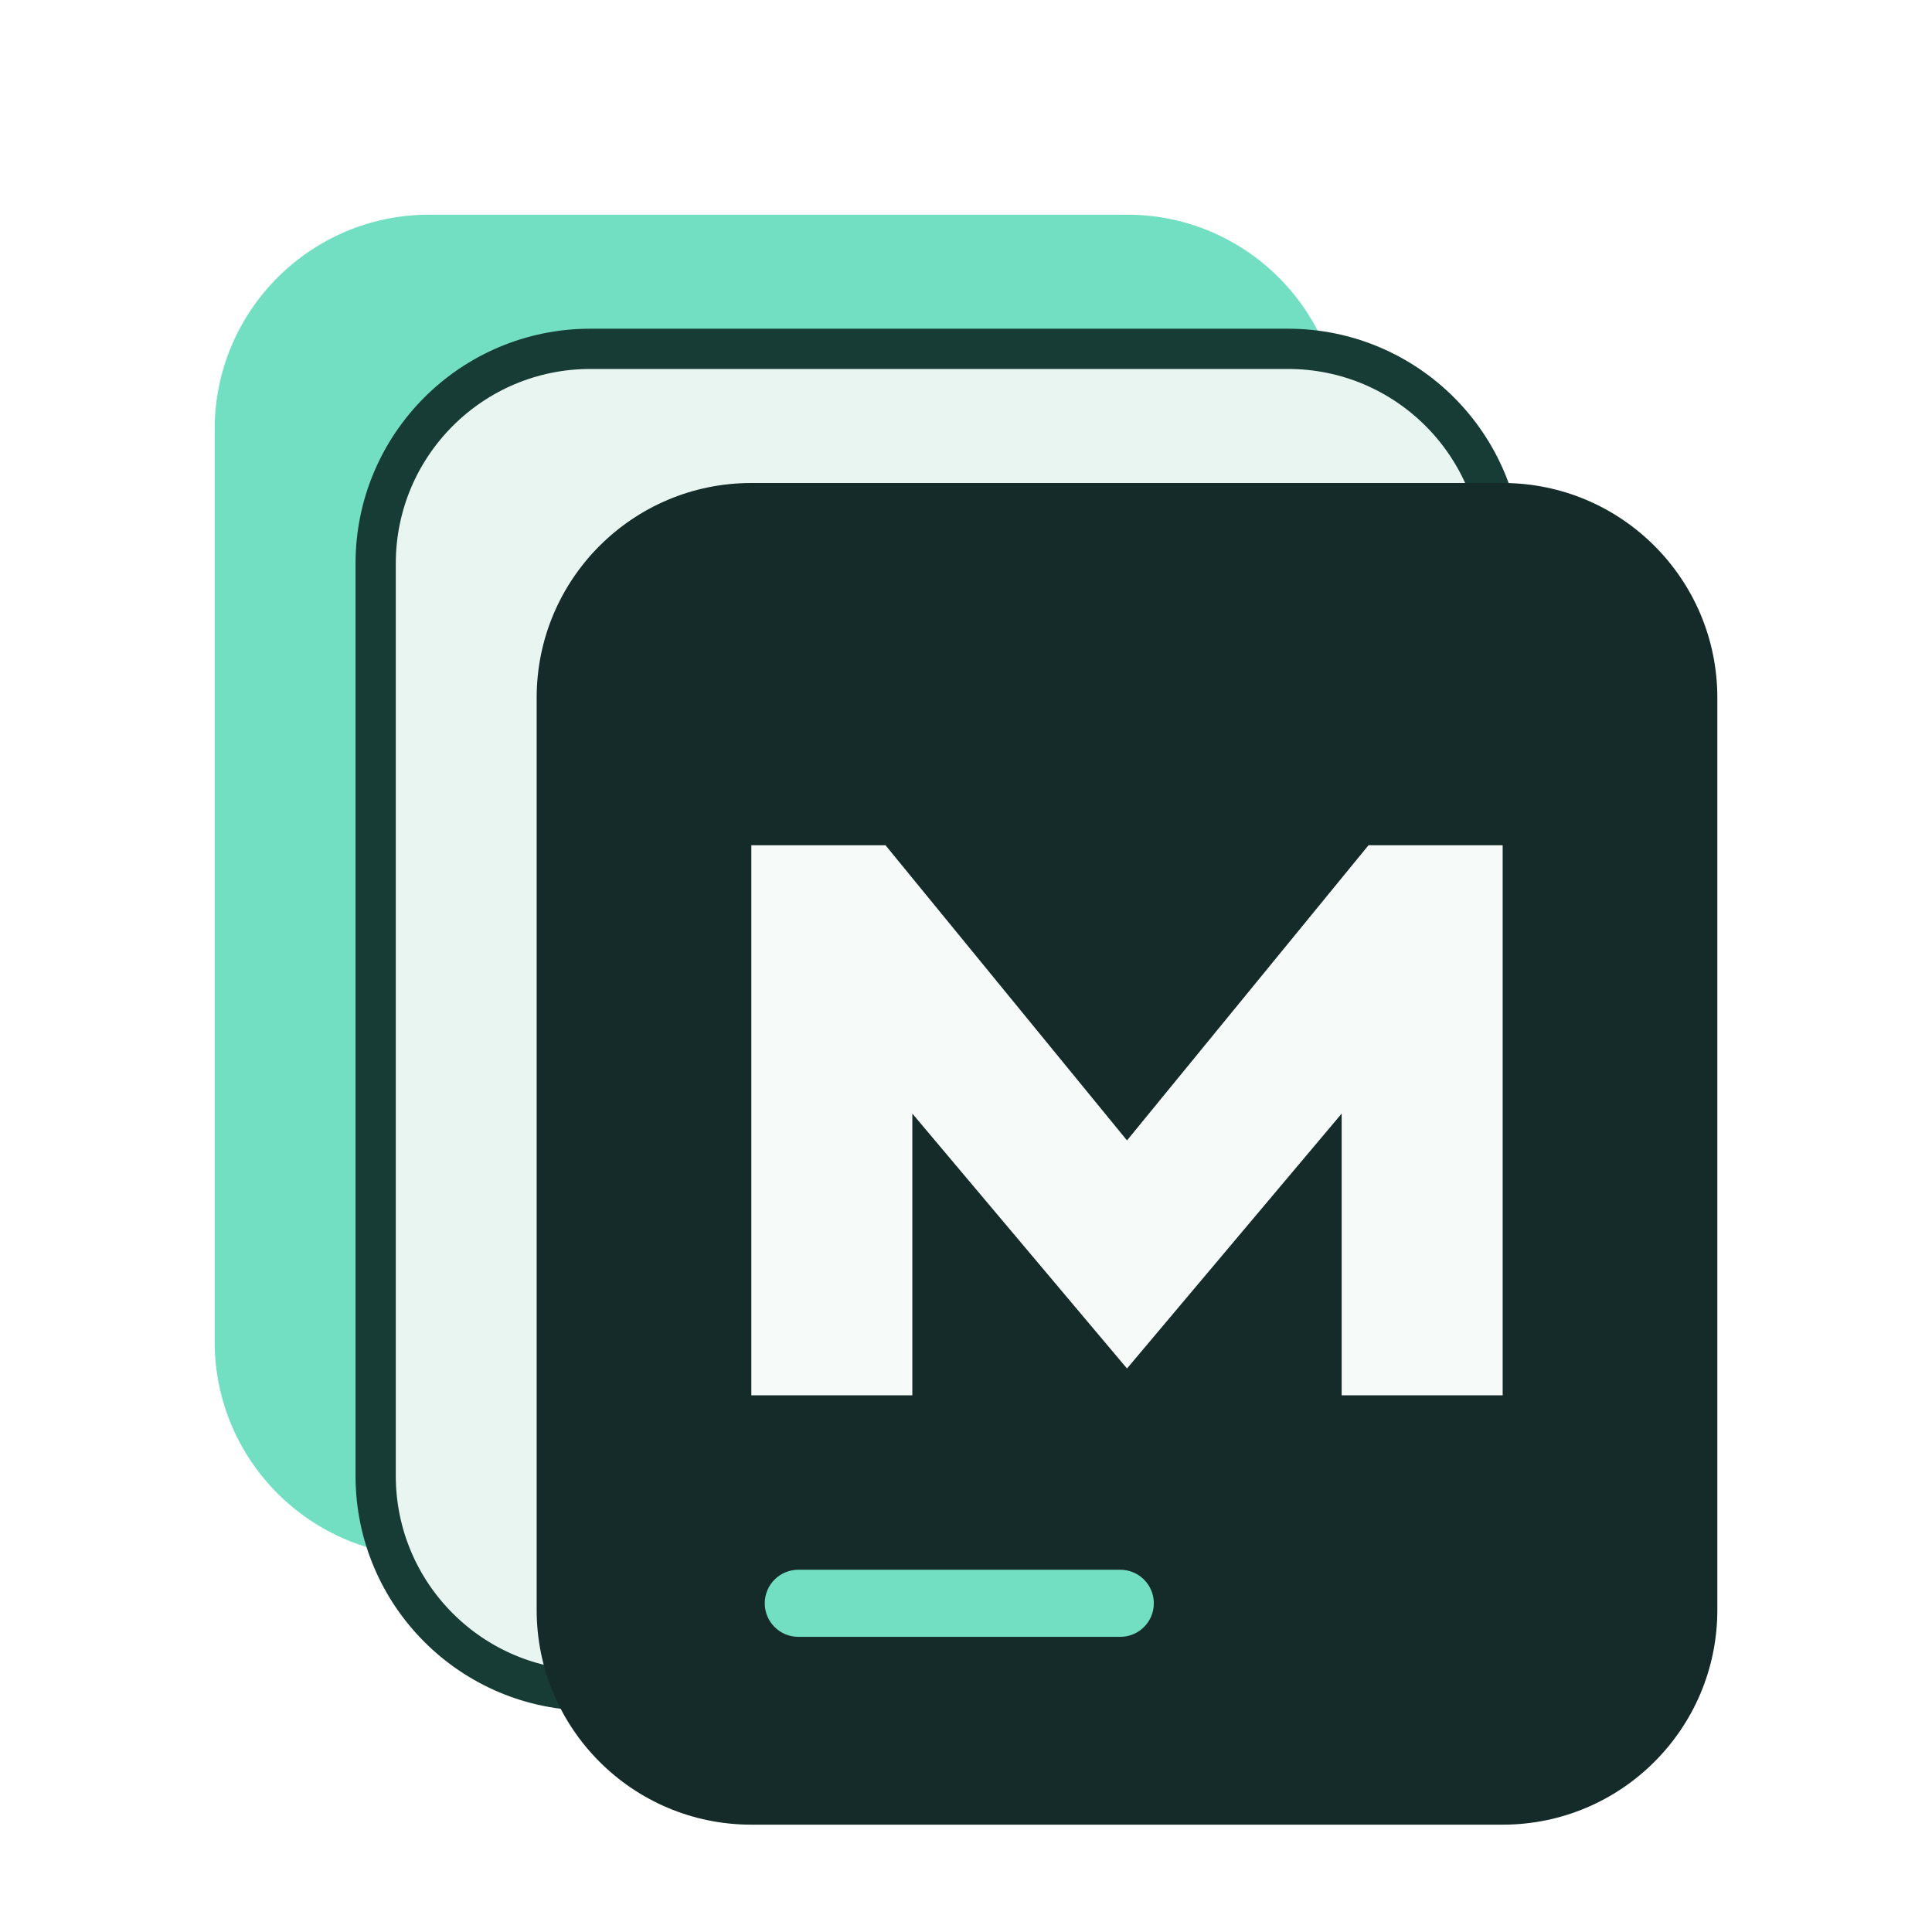
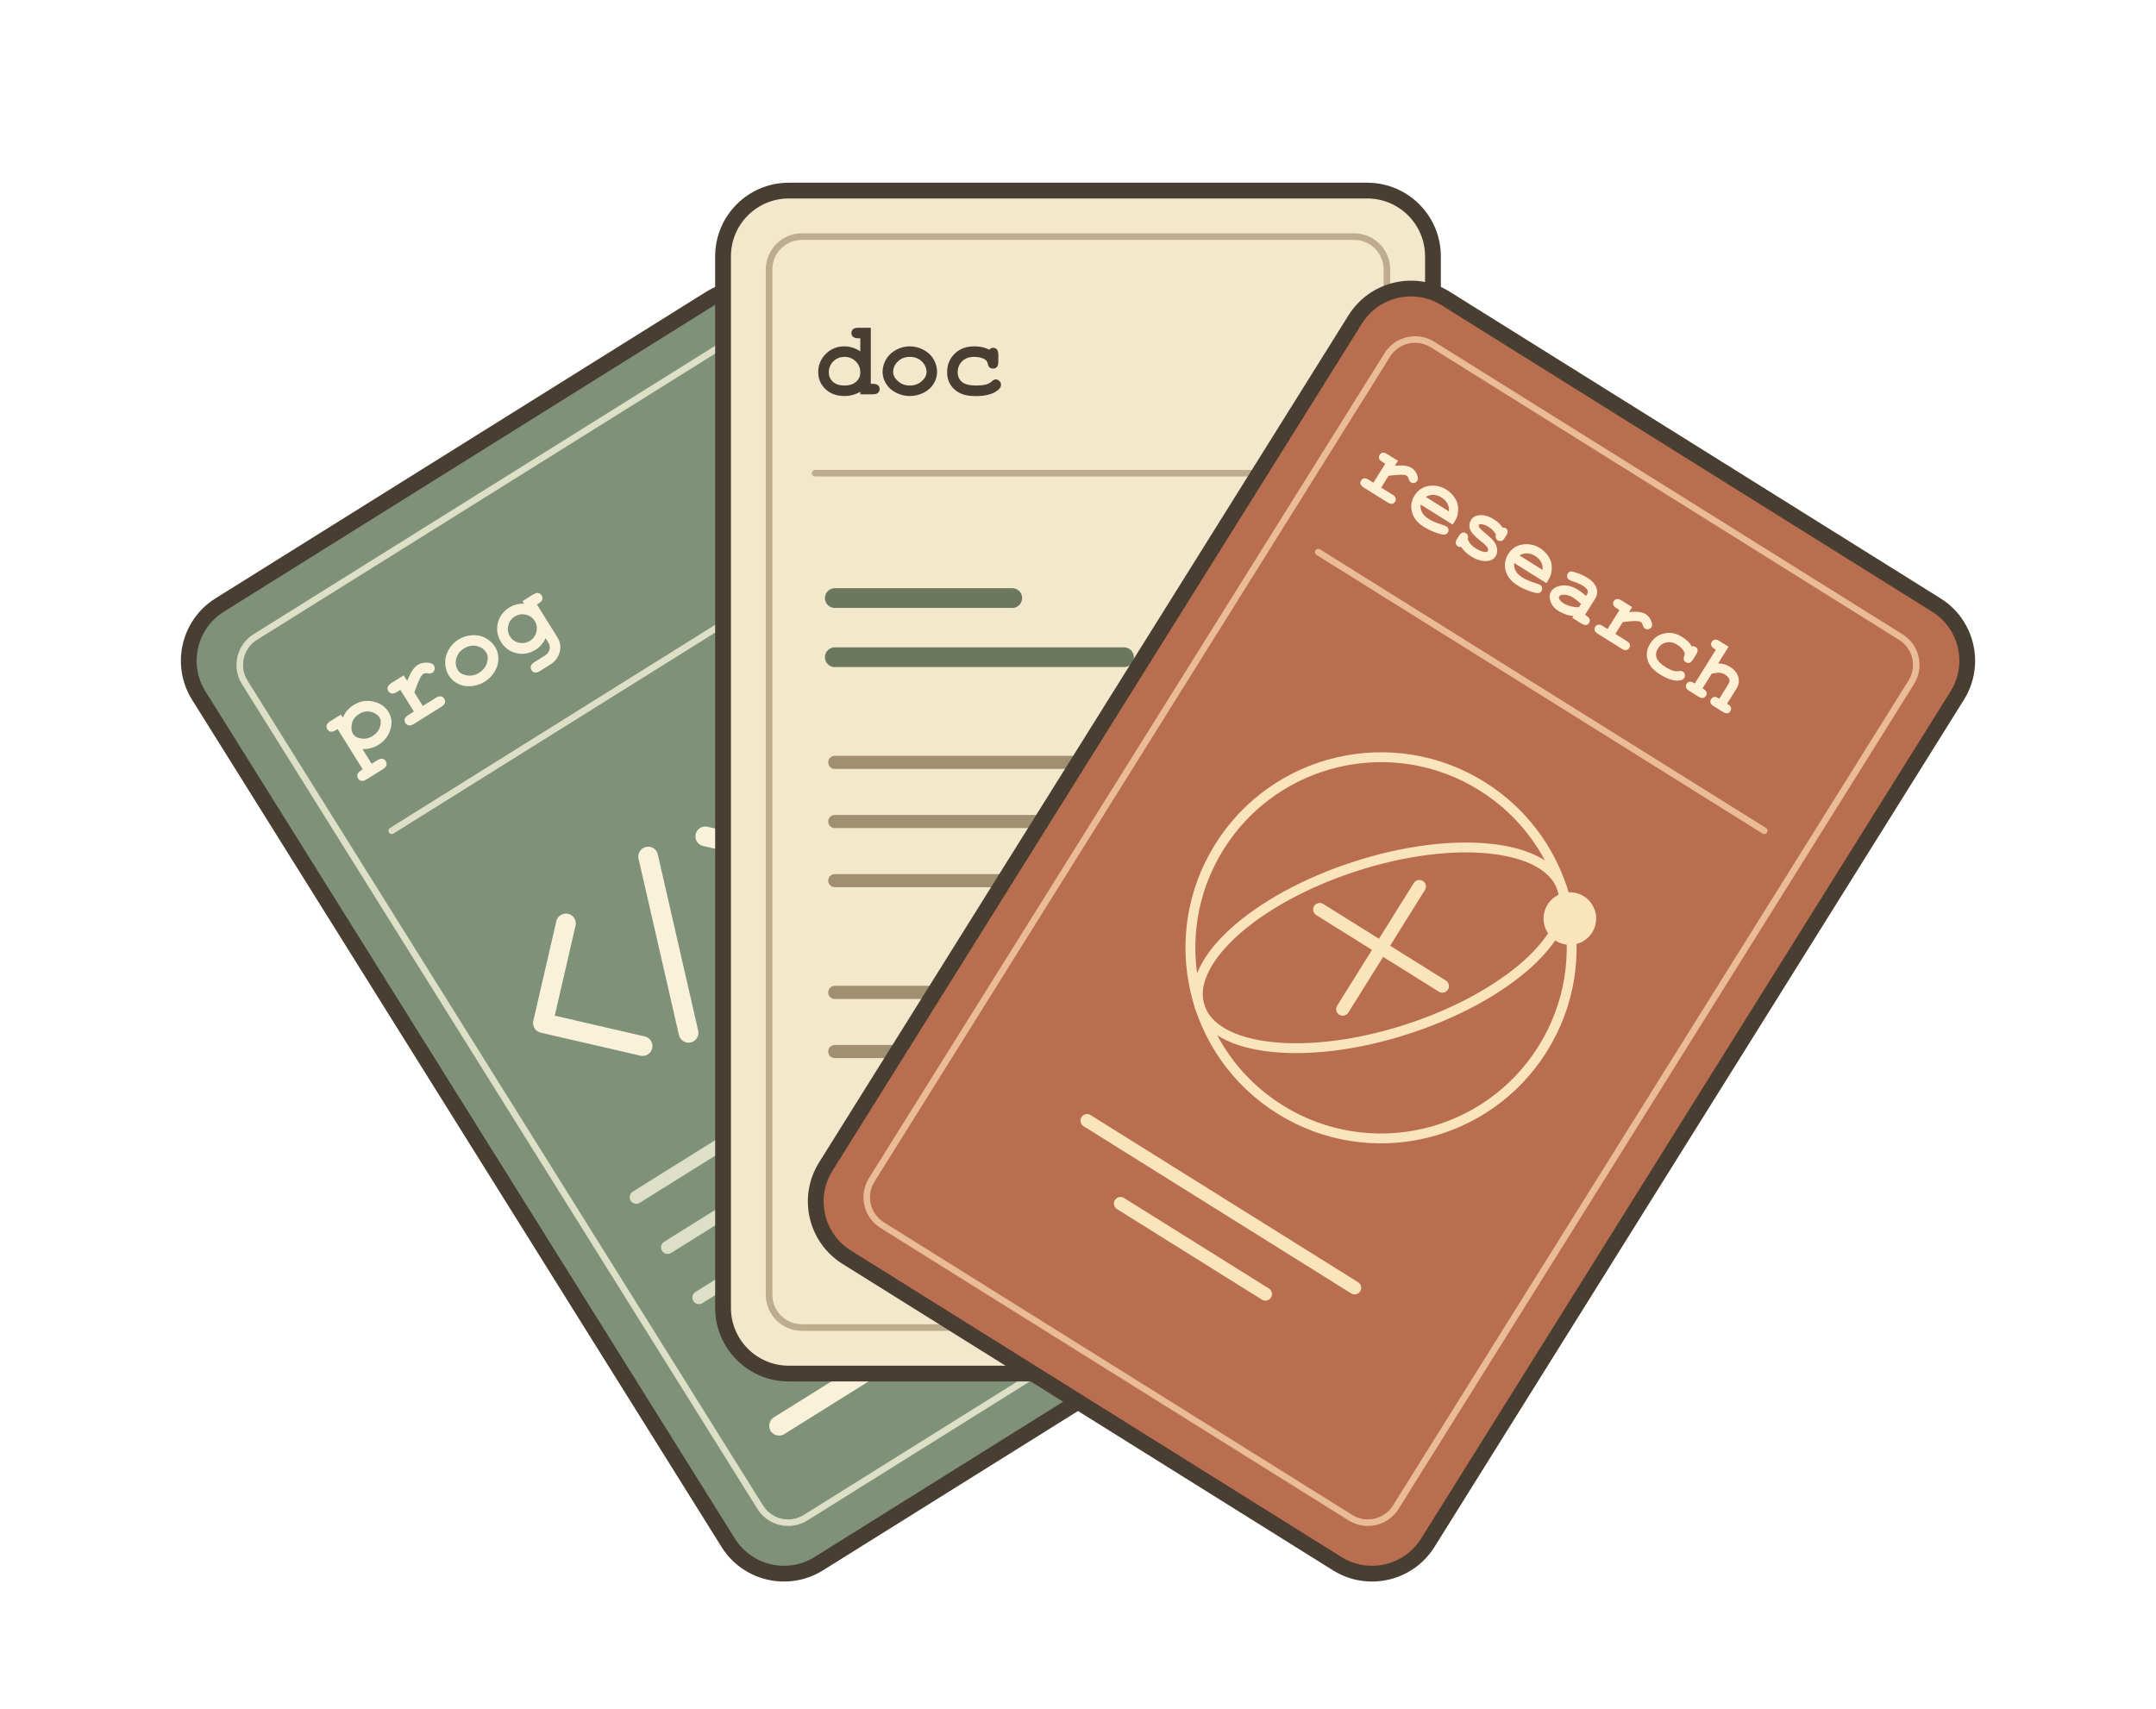
- <svg xmlns="http://www.w3.org/2000/svg" viewBox="0 0 144 144" fill="none" role="img" aria-labelledby="title desc">
-   <rect x="16" y="16" width="84" height="100" rx="16" fill="#72DFC2" />
-   <rect x="28" y="26" width="84" height="100" rx="16" fill="#E8F5F0" stroke="#173B35" stroke-width="3" />
-   <rect x="40" y="36" width="88" height="100" rx="16" fill="#142B29" />
-   <path d="M56 104V63H66L84 85L102 63H112V104H100V83L84 102L68 83V104Z" fill="#F6FAF8" />
-   <rect x="57" y="117" width="29" height="5" rx="2.5" fill="#72DFC2" />
+ <svg xmlns="http://www.w3.org/2000/svg" viewBox="0 0 328 260" fill="none" role="img" aria-labelledby="title desc">
+   <g stroke="#493E32" stroke-width="2.4" stroke-linecap="round" stroke-linejoin="round">
+     <g transform="rotate(-32 164 218)">
+       <rect x="110" y="42" width="108" height="172" rx="10" fill="#80917A" />
+       <rect x="117" y="49" width="94" height="158" rx="5" stroke="#DDE0C6" stroke-width="1" />
+       <path transform="translate(124 73)" d="M2.81 -0.88L2.81 1.74L3.77 1.74Q4.35 1.74 4.60 1.96Q4.84 2.19 4.84 2.55Q4.84 2.90 4.60 3.12Q4.35 3.34 3.77 3.34L0.94 3.34Q0.36 3.34 0.11 3.12Q-0.13 2.90 -0.13 2.55Q-0.13 2.19 0.12 1.96Q0.37 1.74 0.94 1.74L1.21 1.74L1.21 -5.49L0.94 -5.49Q0.36 -5.49 0.11 -5.71Q-0.13 -5.94 -0.13 -6.30Q-0.13 -6.65 0.11 -6.87Q0.36 -7.09 0.94 -7.09L2.81 -7.09L2.81 -6.55Q3.38 -6.93 3.98 -7.12Q4.58 -7.30 5.21 -7.30Q6.85 -7.30 8.01 -6.19Q9.16 -5.08 9.16 -3.64Q9.16 -2.05 7.80 -1.02Q6.66 -0.16 5.23 -0.16Q4.61 -0.16 4.01 -0.34Q3.41 -0.52 2.81 -0.88ZM7.56 -3.63Q7.56 -3.97 7.30 -4.49Q7.03 -5.01 6.48 -5.36Q5.93 -5.70 5.19 -5.70Q3.99 -5.70 3.29 -4.80Q2.81 -4.19 2.81 -3.62Q2.81 -2.98 3.50 -2.37Q4.18 -1.77 5.19 -1.77Q6.20 -1.77 6.88 -2.37Q7.56 -2.97 7.56 -3.63ZM14.07 -7.09L14.07 -6.09Q15.08 -6.82 15.66 -7.06Q16.24 -7.30 16.75 -7.30Q17.53 -7.30 18.27 -6.73Q18.77 -6.34 18.77 -5.93Q18.77 -5.59 18.53 -5.35Q18.29 -5.11 17.95 -5.11Q17.66 -5.11 17.33 -5.41Q17.00 -5.70 16.74 -5.70Q16.41 -5.70 15.74 -5.28Q15.07 -4.86 14.07 -4.02L14.07 -1.60L16.35 -1.60Q16.93 -1.60 17.18 -1.38Q17.42 -1.16 17.42 -0.80Q17.42 -0.45 17.18 -0.22Q16.93 -0.00 16.35 -0.00L11.52 -0.00Q10.94 -0.00 10.69 -0.22Q10.45 -0.45 10.45 -0.80Q10.45 -1.16 10.69 -1.38Q10.94 -1.60 11.52 -1.60L12.47 -1.60L12.47 -5.49L11.89 -5.49Q11.31 -5.49 11.07 -5.71Q10.82 -5.94 10.82 -6.30Q10.82 -6.65 11.07 -6.87Q11.31 -7.09 11.89 -7.09ZM28.16 -3.41Q28.16 -2.49 27.65 -1.63Q27.14 -0.77 26.13 -0.25Q25.12 0.26 24.02 0.26Q22.92 0.26 21.92 -0.25Q20.92 -0.75 20.40 -1.62Q19.88 -2.48 19.88 -3.43Q19.88 -4.39 20.41 -5.32Q20.94 -6.24 21.93 -6.77Q22.93 -7.30 24.02 -7.30Q25.11 -7.30 26.12 -6.76Q27.13 -6.22 27.65 -5.30Q28.16 -4.38 28.16 -3.41ZM26.56 -3.41Q26.56 -4.18 26.01 -4.83Q25.25 -5.70 24.02 -5.70Q22.93 -5.70 22.20 -5.01Q21.48 -4.31 21.48 -3.40Q21.48 -2.65 22.21 -2.00Q22.95 -1.34 24.02 -1.34Q25.09 -1.34 25.83 -2.00Q26.56 -2.65 26.56 -3.41ZM35.37 -6.62L35.37 -7.09L37.24 -7.09Q37.82 -7.09 38.07 -6.87Q38.31 -6.65 38.31 -6.29Q38.31 -5.94 38.07 -5.71Q37.82 -5.49 37.24 -5.49L36.97 -5.49L36.97 0.34Q36.97 1.18 36.61 1.81Q36.26 2.44 35.52 2.89Q34.79 3.34 33.87 3.34L32.05 3.34Q31.48 3.34 31.23 3.12Q30.98 2.90 30.98 2.55Q30.98 2.19 31.23 1.96Q31.48 1.74 32.05 1.74L33.82 1.74Q34.55 1.74 34.96 1.34Q35.37 0.95 35.37 0.34L35.37 -0.45Q34.84 -0.10 34.29 0.07Q33.73 0.24 33.16 0.24Q31.52 0.24 30.42 -0.85Q29.32 -1.94 29.32 -3.54Q29.32 -5.15 30.42 -6.24Q31.52 -7.33 33.16 -7.33Q33.77 -7.33 34.32 -7.15Q34.87 -6.98 35.37 -6.62ZM35.36 -3.55Q35.36 -4.43 34.71 -5.08Q34.05 -5.73 33.14 -5.73Q32.23 -5.73 31.57 -5.08Q30.92 -4.43 30.92 -3.55Q30.92 -2.66 31.57 -2.01Q32.23 -1.37 33.14 -1.37Q34.05 -1.37 34.71 -2.01Q35.36 -2.66 35.36 -3.55Z" fill="#FAF1DB" stroke="none" />
+       <path d="M124 85H204" stroke="#DDE0C6" stroke-width="1" />
+       <path d="M139 111L128 122L139 133M155 109L146 135M164 111L175 122L164 133" stroke="#FAF1DB" stroke-width="3" />
+       <path d="M126 152H167M126 161H181M126 170H154" stroke="#DDE0C6" stroke-width="2" />
+       <path d="M126 193H145" stroke="#FAF1DB" stroke-width="3" />
+     </g>
+     <g>
+       <rect x="110" y="29" width="108" height="180" rx="10" fill="#F3E7CC" />
+       <rect x="117" y="36" width="94" height="166" rx="5" stroke="#BDAC8E" stroke-width="1" />
+       <path transform="translate(124 60)" d="M8.48 -10.13L8.48 -1.60L8.75 -1.60Q9.32 -1.60 9.57 -1.38Q9.82 -1.16 9.82 -0.80Q9.82 -0.45 9.57 -0.22Q9.33 -0.00 8.75 -0.00L6.88 -0.00L6.88 -0.39Q6.33 -0.07 5.73 0.09Q5.13 0.26 4.49 0.26Q2.69 0.26 1.59 -0.79Q0.48 -1.83 0.48 -3.38Q0.48 -5.01 1.64 -6.16Q2.80 -7.30 4.46 -7.30Q5.09 -7.30 5.69 -7.11Q6.29 -6.92 6.88 -6.54L6.88 -8.53L6.60 -8.53Q6.02 -8.53 5.78 -8.75Q5.53 -8.98 5.53 -9.33Q5.53 -9.69 5.78 -9.91Q6.02 -10.13 6.60 -10.13ZM6.88 -3.34Q6.88 -4.33 6.18 -5.02Q5.48 -5.70 4.48 -5.70Q3.48 -5.70 2.78 -5.02Q2.09 -4.33 2.09 -3.36Q2.09 -2.48 2.71 -1.91Q3.34 -1.34 4.48 -1.34Q5.61 -1.34 6.24 -1.91Q6.88 -2.48 6.88 -3.34ZM18.56 -3.41Q18.56 -2.49 18.05 -1.63Q17.54 -0.77 16.53 -0.25Q15.52 0.26 14.41 0.26Q13.32 0.26 12.32 -0.25Q11.32 -0.75 10.80 -1.62Q10.27 -2.48 10.27 -3.43Q10.27 -4.39 10.80 -5.32Q11.34 -6.24 12.33 -6.77Q13.33 -7.30 14.41 -7.30Q15.51 -7.30 16.52 -6.76Q17.53 -6.22 18.05 -5.30Q18.56 -4.38 18.56 -3.41ZM16.96 -3.41Q16.96 -4.18 16.41 -4.83Q15.65 -5.70 14.41 -5.70Q13.33 -5.70 12.60 -5.01Q11.88 -4.31 11.88 -3.40Q11.88 -2.65 12.61 -2.00Q13.34 -1.34 14.41 -1.34Q15.49 -1.34 16.23 -2.00Q16.96 -2.65 16.96 -3.41ZM26.50 -6.80Q26.79 -7.08 27.09 -7.08Q27.44 -7.08 27.66 -6.83Q27.88 -6.59 27.88 -6.02L27.88 -4.98Q27.88 -4.41 27.66 -4.16Q27.44 -3.92 27.08 -3.92Q26.75 -3.92 26.52 -4.11Q26.36 -4.25 26.27 -4.68Q26.17 -5.12 25.81 -5.33Q25.18 -5.70 24.20 -5.70Q23.06 -5.70 22.38 -5.04Q21.70 -4.38 21.70 -3.36Q21.70 -2.42 22.35 -1.88Q23.01 -1.34 24.53 -1.34Q25.53 -1.34 26.16 -1.54Q26.54 -1.66 26.88 -1.96Q27.21 -2.27 27.48 -2.27Q27.81 -2.27 28.05 -2.02Q28.29 -1.78 28.29 -1.45Q28.29 -0.92 27.56 -0.45Q26.48 0.27 24.41 0.27Q22.54 0.27 21.50 -0.51Q20.09 -1.55 20.09 -3.35Q20.09 -5.06 21.23 -6.18Q22.38 -7.30 24.21 -7.30Q24.88 -7.30 25.45 -7.18Q26.02 -7.05 26.50 -6.80Z" fill="#493E32" stroke="none" />
+       <path d="M124 72H204" stroke="#BDAC8E" stroke-width="1" />
+       <path d="M127 91H154M127 100H171" stroke="#6C785E" stroke-width="3" />
+       <path d="M127 116H191M127 125H191M127 134H177M127 151H191M127 160H183" stroke="#A18F72" stroke-width="2" />
+       <path d="M127 184H145" stroke="#B86F50" stroke-width="3" />
+     </g>
+     <g transform="rotate(32 164 218)">
+       <rect x="110" y="42" width="108" height="172" rx="10" fill="#B96E50" />
+       <rect x="117" y="49" width="94" height="158" rx="5" stroke="#E9BB96" stroke-width="1" />
+       <path transform="translate(123 73)" d="M3.91 -6.21L3.91 -5.33Q4.79 -5.97 5.30 -6.18Q5.81 -6.39 6.25 -6.39Q6.94 -6.39 7.58 -5.89Q8.02 -5.54 8.02 -5.19Q8.02 -4.89 7.81 -4.68Q7.60 -4.47 7.31 -4.47Q7.05 -4.47 6.76 -4.73Q6.47 -4.99 6.25 -4.99Q5.95 -4.99 5.37 -4.62Q4.79 -4.25 3.91 -3.51L3.91 -1.40L5.91 -1.40Q6.41 -1.40 6.63 -1.21Q6.84 -1.01 6.84 -0.70Q6.84 -0.39 6.63 -0.19Q6.41 -0.00 5.91 -0.00L1.67 -0.00Q1.17 -0.00 0.95 -0.19Q0.74 -0.39 0.74 -0.70Q0.74 -1.01 0.95 -1.21Q1.17 -1.40 1.67 -1.40L2.51 -1.40L2.51 -4.81L2.00 -4.81Q1.50 -4.81 1.28 -5.00Q1.07 -5.20 1.07 -5.51Q1.07 -5.82 1.28 -6.01Q1.50 -6.21 2.00 -6.21ZM16.12 -2.39L10.37 -2.39Q10.59 -1.85 11.15 -1.51Q11.70 -1.18 12.65 -1.18Q13.43 -1.18 14.72 -1.51Q15.26 -1.65 15.46 -1.65Q15.74 -1.65 15.93 -1.45Q16.13 -1.25 16.13 -0.95Q16.13 -0.68 15.92 -0.49Q15.65 -0.23 14.59 -0.00Q13.53 0.23 12.55 0.23Q10.87 0.23 9.86 -0.72Q8.85 -1.67 8.85 -3.06Q8.85 -4.54 9.94 -5.47Q11.03 -6.39 12.46 -6.39Q13.31 -6.39 14.02 -6.09Q14.74 -5.79 15.09 -5.44Q15.58 -4.94 15.90 -4.19Q16.12 -3.67 16.12 -2.99ZM14.57 -3.79Q14.25 -4.40 13.73 -4.69Q13.21 -4.99 12.49 -4.99Q11.78 -4.99 11.26 -4.69Q10.74 -4.40 10.41 -3.79ZM22.52 -4.57Q22.18 -4.78 21.80 -4.88Q21.42 -4.99 21.01 -4.99Q20.20 -4.99 19.72 -4.72Q19.51 -4.61 19.51 -4.47Q19.51 -4.31 19.80 -4.16Q20.02 -4.05 20.77 -3.95Q22.17 -3.76 22.72 -3.57Q23.43 -3.32 23.82 -2.82Q24.21 -2.32 24.21 -1.76Q24.21 -1.01 23.55 -0.51Q22.60 0.23 21.08 0.23Q20.47 0.23 19.96 0.12Q19.44 0.01 19.01 -0.19Q18.91 -0.10 18.79 -0.05Q18.68 -0.01 18.55 -0.01Q18.22 -0.01 18.03 -0.22Q17.83 -0.44 17.83 -0.94L17.83 -1.42Q17.83 -1.92 18.03 -2.14Q18.22 -2.35 18.54 -2.35Q18.79 -2.35 18.96 -2.21Q19.13 -2.07 19.23 -1.73Q19.55 -1.46 20.00 -1.32Q20.45 -1.18 21.04 -1.18Q22.00 -1.18 22.54 -1.48Q22.79 -1.63 22.79 -1.79Q22.79 -2.06 22.43 -2.24Q22.07 -2.42 20.93 -2.54Q19.24 -2.72 18.68 -3.23Q18.11 -3.73 18.11 -4.46Q18.11 -5.21 18.74 -5.71Q19.61 -6.39 21.00 -6.39Q21.49 -6.39 21.93 -6.30Q22.38 -6.21 22.79 -6.02Q22.92 -6.11 23.03 -6.16Q23.15 -6.21 23.24 -6.21Q23.53 -6.21 23.72 -5.99Q23.91 -5.78 23.91 -5.27L23.91 -4.93Q23.91 -4.47 23.80 -4.31Q23.58 -3.99 23.21 -3.99Q22.96 -3.99 22.76 -4.15Q22.57 -4.31 22.52 -4.57ZM32.92 -2.39L27.17 -2.39Q27.39 -1.85 27.95 -1.51Q28.51 -1.18 29.46 -1.18Q30.24 -1.18 31.53 -1.51Q32.06 -1.65 32.27 -1.65Q32.55 -1.65 32.74 -1.45Q32.93 -1.25 32.93 -0.95Q32.93 -0.68 32.72 -0.49Q32.45 -0.23 31.39 -0.00Q30.33 0.23 29.35 0.23Q27.67 0.23 26.66 -0.72Q25.66 -1.67 25.66 -3.06Q25.66 -4.54 26.75 -5.47Q27.84 -6.39 29.26 -6.39Q30.11 -6.39 30.83 -6.09Q31.54 -5.79 31.89 -5.44Q32.38 -4.94 32.70 -4.19Q32.92 -3.67 32.92 -2.99ZM31.37 -3.79Q31.05 -4.40 30.53 -4.69Q30.01 -4.99 29.29 -4.99Q28.58 -4.99 28.06 -4.69Q27.54 -4.40 27.21 -3.79ZM39.07 -0.00L39.07 -0.33Q38.54 -0.05 37.91 0.09Q37.27 0.23 36.75 0.23Q35.62 0.23 34.92 -0.37Q34.21 -0.96 34.21 -1.69Q34.21 -2.57 35.11 -3.33Q36.01 -4.08 37.60 -4.08Q38.23 -4.08 39.07 -3.94L39.07 -4.28Q39.07 -4.59 38.80 -4.79Q38.53 -4.99 37.77 -4.99Q37.15 -4.99 36.16 -4.74Q35.79 -4.66 35.58 -4.66Q35.30 -4.66 35.11 -4.86Q34.91 -5.06 34.91 -5.37Q34.91 -5.55 34.98 -5.68Q35.05 -5.81 35.17 -5.89Q35.29 -5.97 35.68 -6.08Q36.20 -6.22 36.74 -6.31Q37.28 -6.39 37.72 -6.39Q39.03 -6.39 39.75 -5.83Q40.47 -5.26 40.47 -4.29L40.47 -1.40L40.71 -1.40Q41.21 -1.40 41.43 -1.21Q41.64 -1.01 41.64 -0.70Q41.64 -0.39 41.43 -0.19Q41.21 -0.00 40.71 -0.00ZM39.07 -2.51Q38.23 -2.67 37.52 -2.67Q36.66 -2.67 36.05 -2.26Q35.66 -1.99 35.66 -1.72Q35.66 -1.52 35.85 -1.39Q36.19 -1.17 36.78 -1.17Q37.29 -1.17 37.93 -1.37Q38.57 -1.57 39.07 -1.91ZM45.92 -6.21L45.92 -5.33Q46.80 -5.97 47.31 -6.18Q47.82 -6.39 48.26 -6.39Q48.95 -6.39 49.59 -5.89Q50.03 -5.54 50.03 -5.19Q50.03 -4.89 49.82 -4.68Q49.61 -4.47 49.31 -4.47Q49.05 -4.47 48.77 -4.73Q48.48 -4.99 48.25 -4.99Q47.96 -4.99 47.38 -4.62Q46.79 -4.25 45.92 -3.51L45.92 -1.40L47.91 -1.40Q48.42 -1.40 48.63 -1.21Q48.85 -1.01 48.85 -0.70Q48.85 -0.39 48.63 -0.19Q48.42 -0.00 47.91 -0.00L43.68 -0.00Q43.18 -0.00 42.96 -0.19Q42.75 -0.39 42.75 -0.70Q42.75 -1.01 42.96 -1.21Q43.18 -1.40 43.68 -1.40L44.52 -1.40L44.52 -4.81L44.01 -4.81Q43.50 -4.81 43.29 -5.00Q43.07 -5.20 43.07 -5.51Q43.07 -5.82 43.29 -6.01Q43.50 -6.21 44.01 -6.21ZM56.79 -5.95Q57.05 -6.19 57.31 -6.19Q57.61 -6.19 57.81 -5.98Q58.00 -5.76 58.00 -5.26L58.00 -4.36Q58.00 -3.86 57.81 -3.64Q57.61 -3.43 57.30 -3.43Q57.01 -3.43 56.81 -3.60Q56.67 -3.72 56.59 -4.10Q56.51 -4.48 56.19 -4.66Q55.64 -4.99 54.78 -4.99Q53.79 -4.99 53.19 -4.41Q52.59 -3.83 52.59 -2.94Q52.59 -2.12 53.16 -1.64Q53.74 -1.17 55.07 -1.17Q55.95 -1.17 56.50 -1.35Q56.83 -1.46 57.12 -1.72Q57.42 -1.98 57.65 -1.98Q57.94 -1.98 58.15 -1.77Q58.36 -1.56 58.36 -1.27Q58.36 -0.81 57.72 -0.39Q56.78 0.23 54.96 0.23Q53.33 0.23 52.42 -0.44Q51.19 -1.35 51.19 -2.93Q51.19 -4.43 52.19 -5.41Q53.18 -6.39 54.79 -6.39Q55.37 -6.39 55.87 -6.28Q56.37 -6.17 56.79 -5.95ZM61.56 -8.87L61.56 -5.88Q62.00 -6.14 62.45 -6.27Q62.90 -6.39 63.36 -6.39Q64.08 -6.39 64.65 -6.15Q65.21 -5.90 65.59 -5.37Q65.96 -4.84 65.96 -4.03L65.96 -1.40Q66.49 -1.40 66.66 -1.30Q66.99 -1.09 66.99 -0.70Q66.99 -0.39 66.77 -0.19Q66.56 -0.00 66.06 -0.00L64.46 -0.00Q63.96 -0.00 63.74 -0.19Q63.53 -0.39 63.53 -0.70Q63.53 -1.09 63.85 -1.30Q64.03 -1.41 64.55 -1.40L64.55 -3.94Q64.55 -4.48 64.31 -4.70Q63.98 -4.99 63.36 -4.99Q62.89 -4.99 62.53 -4.81Q62.17 -4.63 61.56 -4.03L61.56 -1.40Q62.10 -1.40 62.26 -1.30Q62.60 -1.09 62.60 -0.70Q62.60 -0.39 62.38 -0.19Q62.17 -0.00 61.66 -0.00L60.07 -0.00Q59.56 -0.00 59.35 -0.19Q59.13 -0.39 59.13 -0.70Q59.13 -1.09 59.47 -1.30Q59.63 -1.41 60.16 -1.40L60.16 -7.46L59.92 -7.46Q59.42 -7.46 59.20 -7.66Q58.99 -7.85 58.99 -8.17Q58.99 -8.48 59.20 -8.67Q59.42 -8.87 59.92 -8.87Z" fill="#FFF0D4" stroke="none" />
+       <path d="M124 85H204" stroke="#E9BB96" stroke-width="1" />
+       <circle cx="164" cy="131" r="29" stroke="#F9E4BC" stroke-width="1.5" />
+       <ellipse cx="164" cy="131" rx="13" ry="29" transform="rotate(40 164 131)" stroke="#F9E4BC" stroke-width="1.5" />
+       <path d="M153 131H175M164 120V142" stroke="#F9E4BC" stroke-width="2" />
+       <circle cx="186" cy="112" r="4" fill="#F9E4BC" stroke="none" />
+       <path d="M140 177H188M151 185H177" stroke="#F9E4BC" stroke-width="2" />
+     </g>
+   </g>
</svg>
